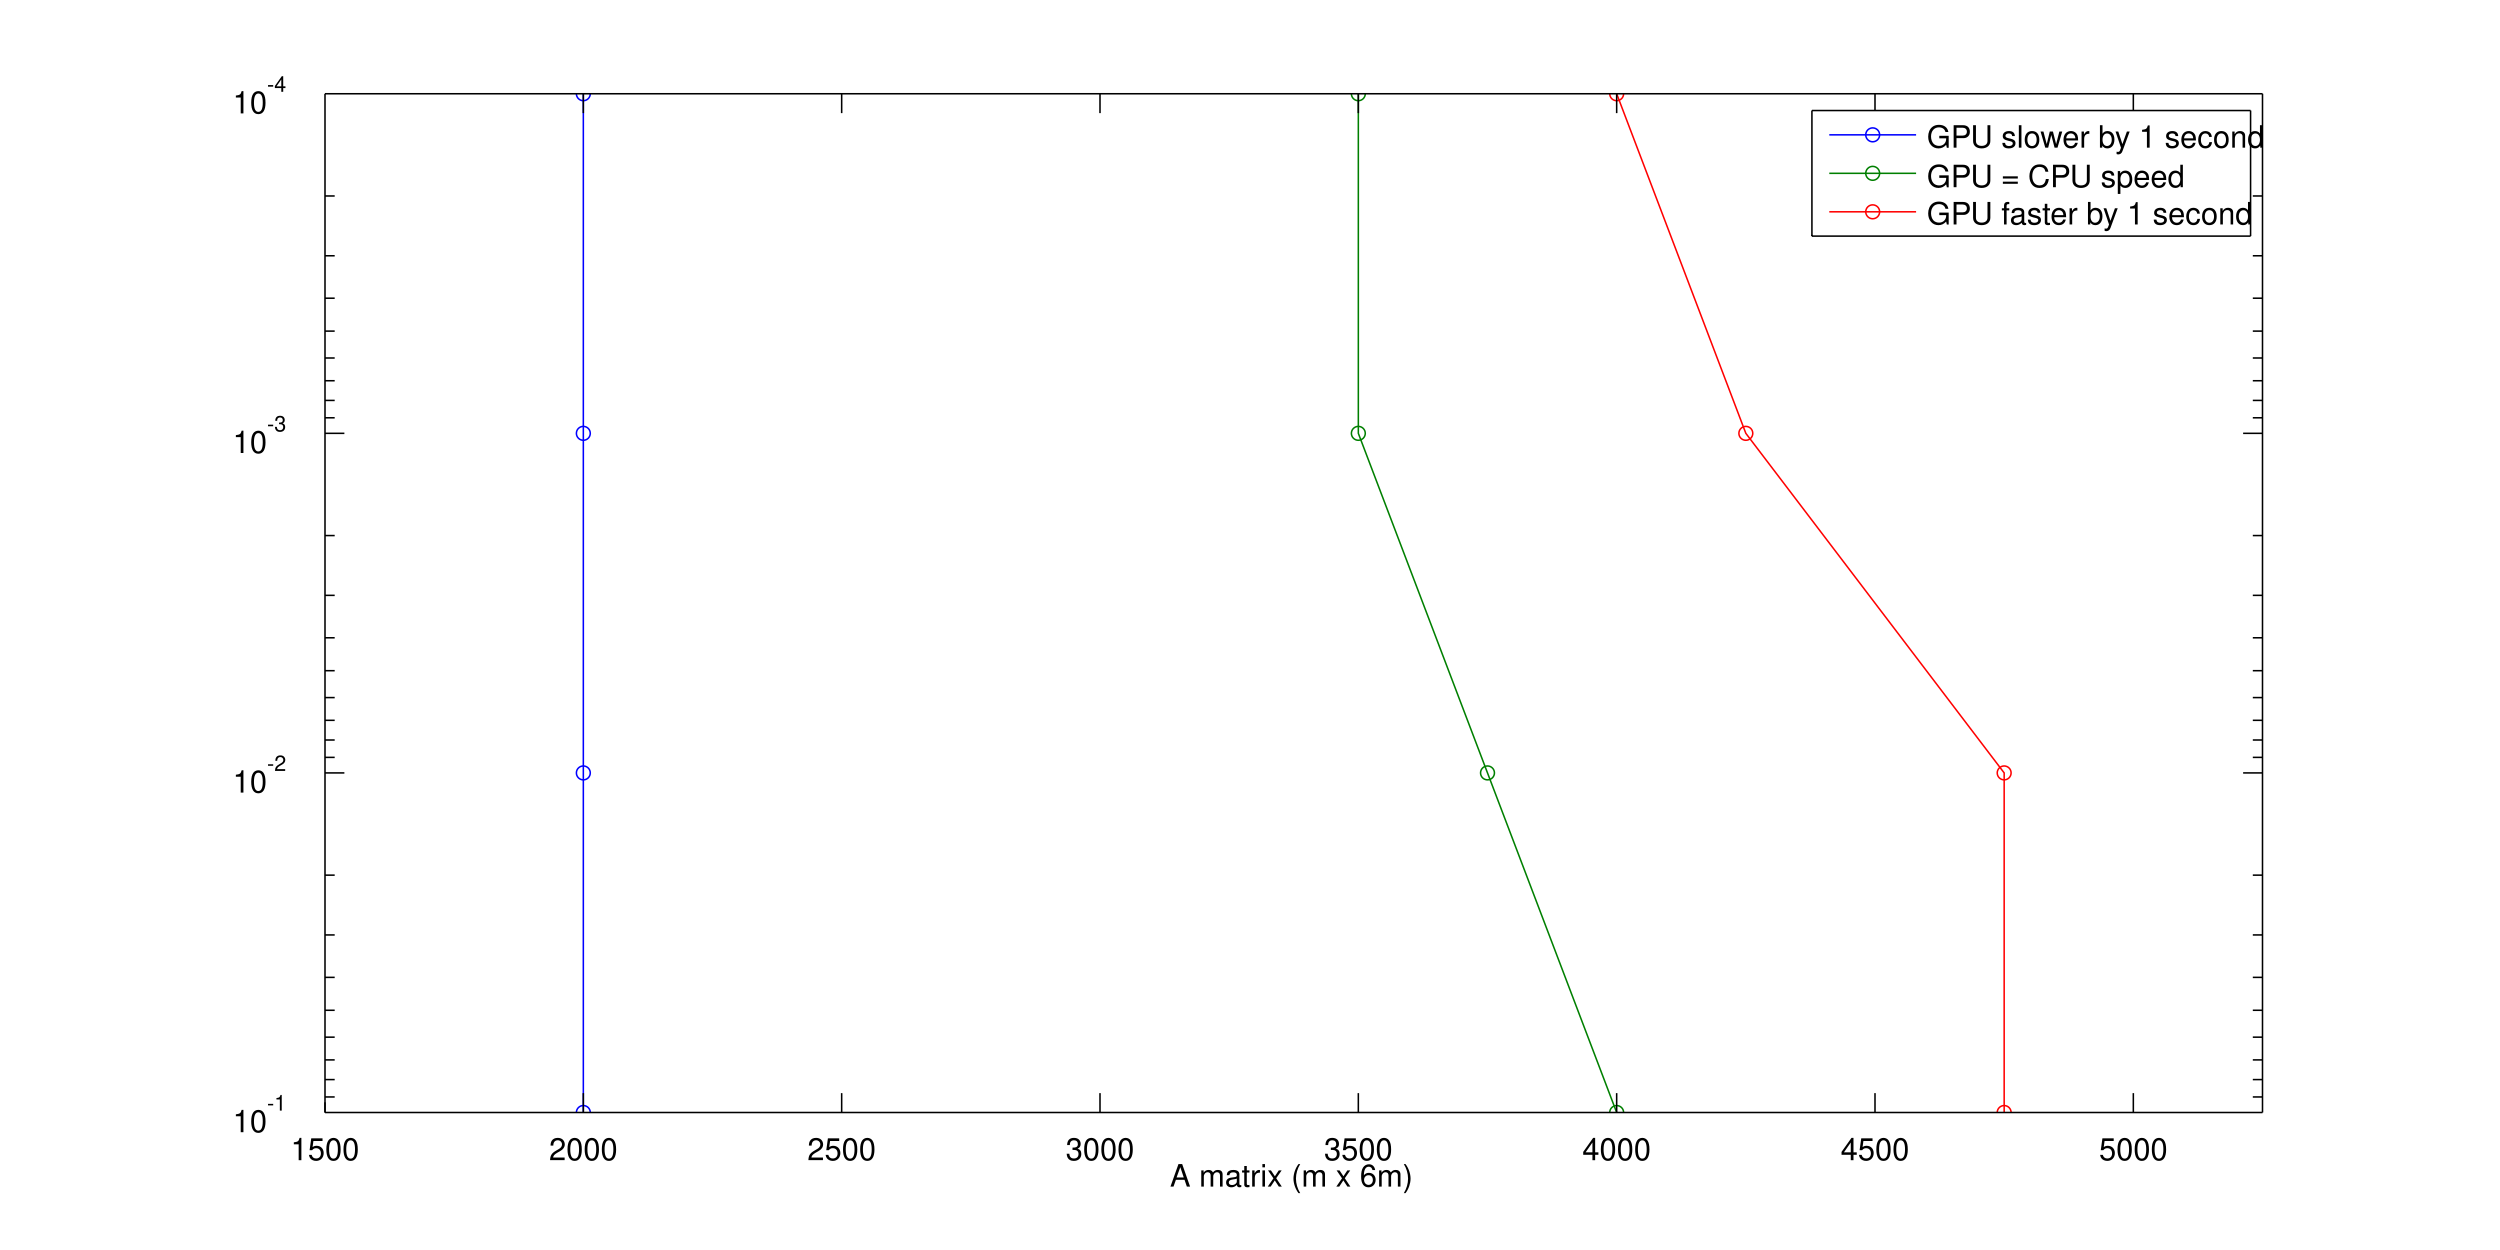
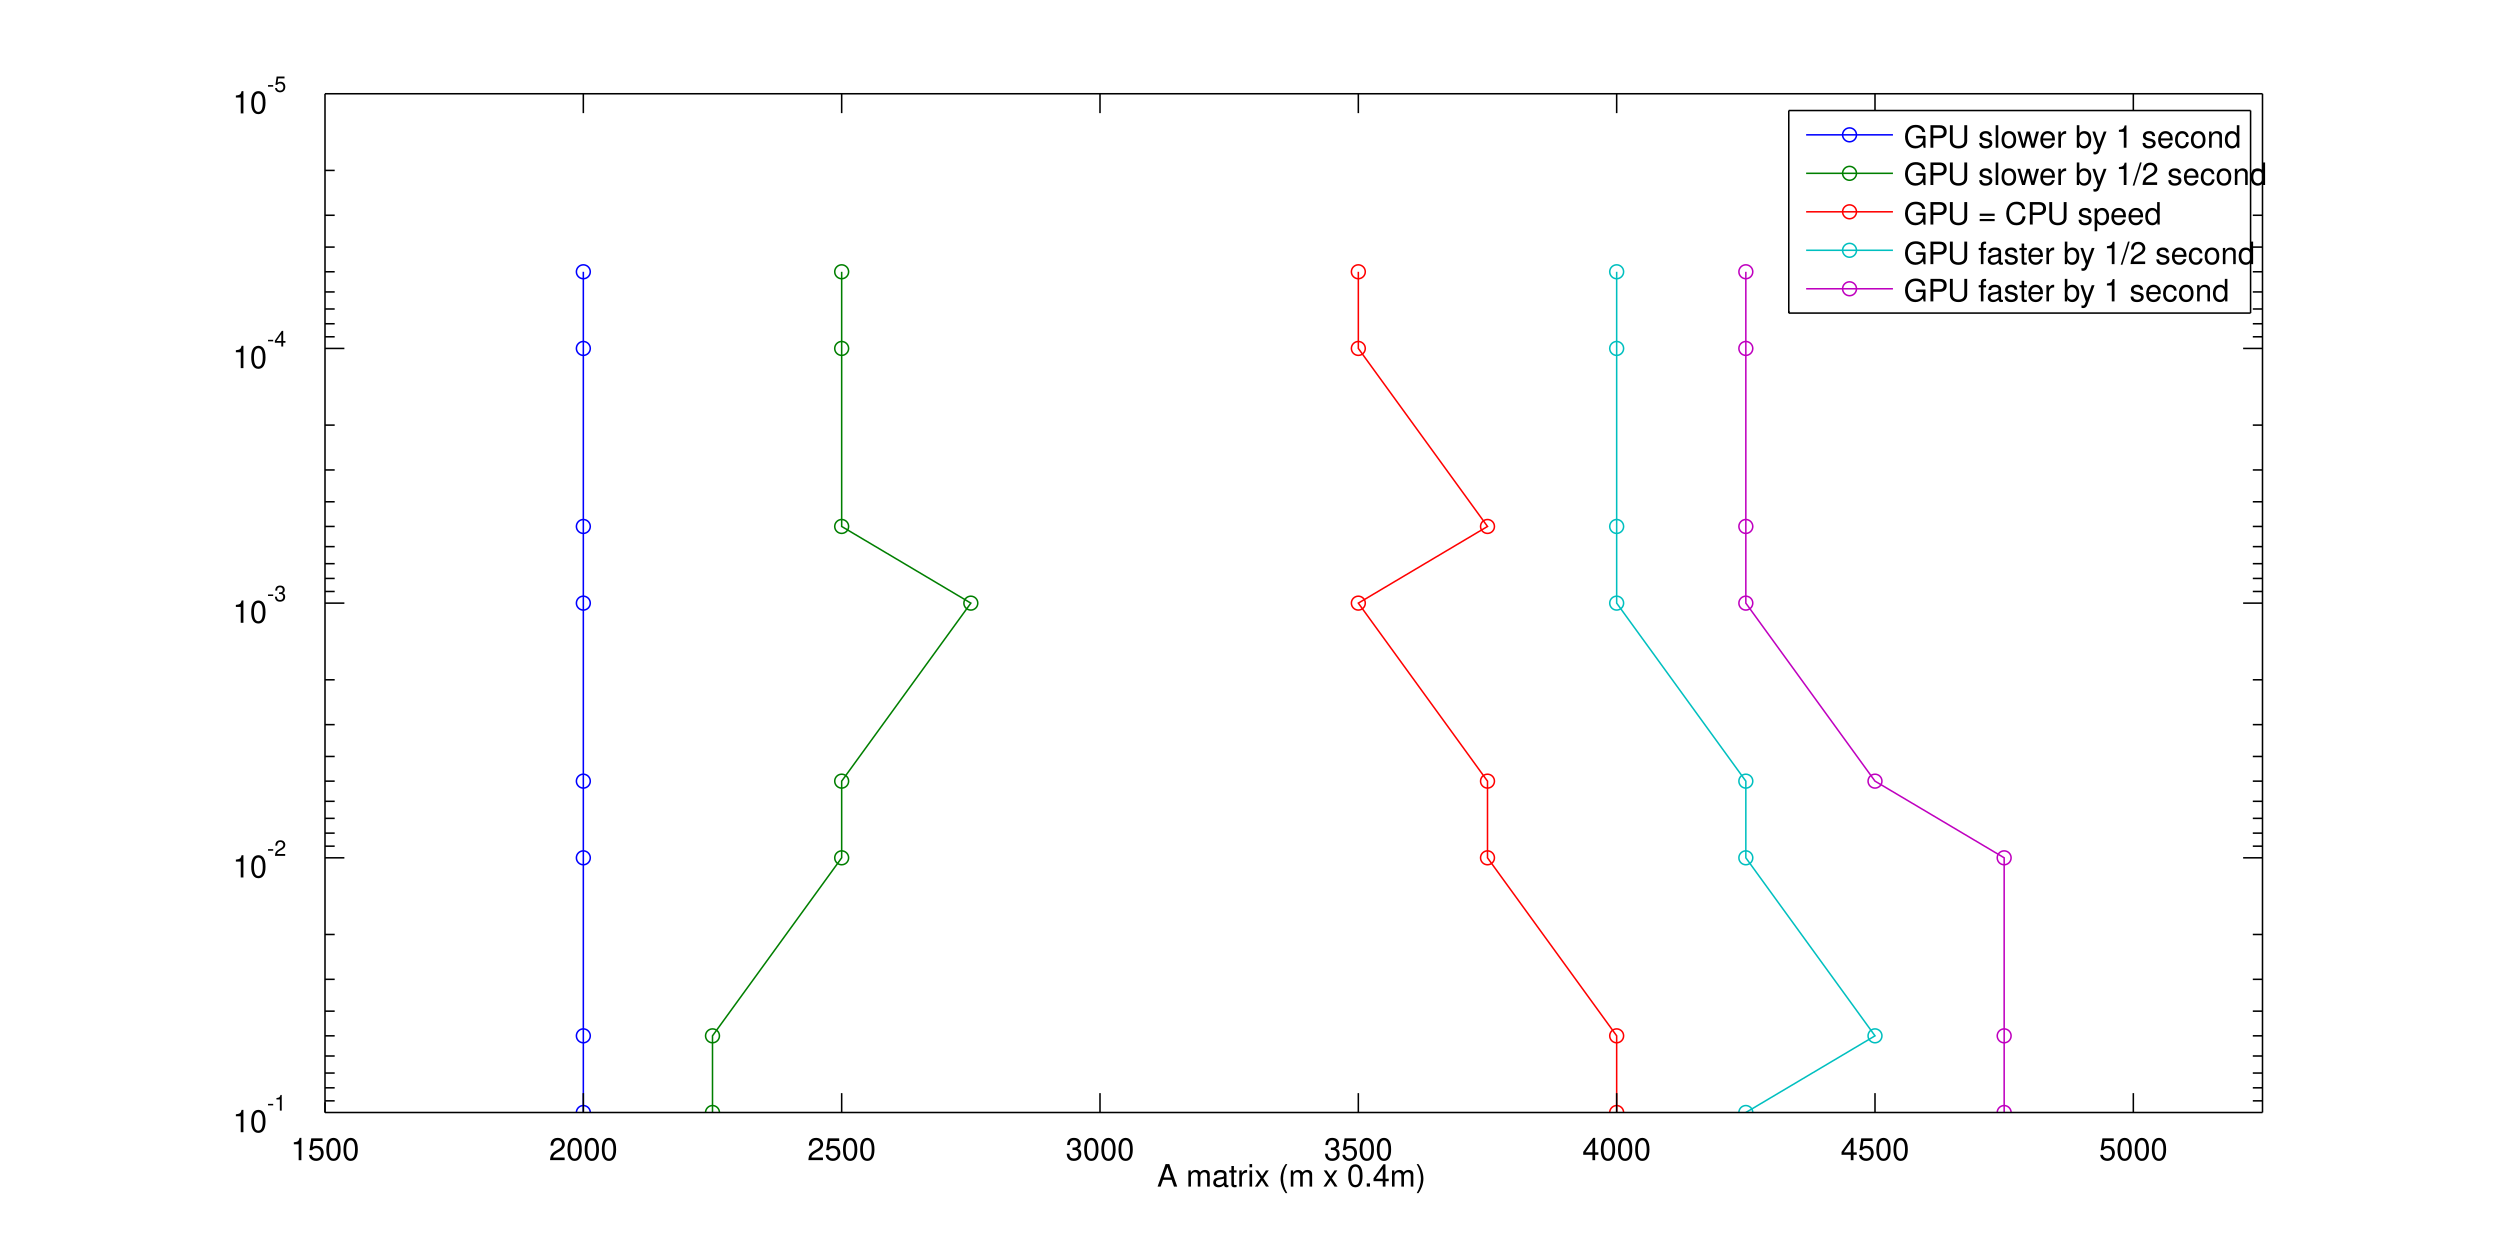
<svg xmlns="http://www.w3.org/2000/svg" preserveAspectRatio="xMinYMin meet" width="100%" height="100%" viewBox="0 0 1080.000 540.000" version="1.1">
  <g id="topgroup">
    <rect x="0" y="0" width="1080.000" height="540.000" fill="#ffffff" stroke="none" />
    <g id="ID000000">
      <clipPath id="ID000001">
        <rect x="140.400" y="40.500" width="837.000" height="440.100" />
      </clipPath>
      <polygon fill="#ffffff" fill-opacity="1.00" stroke="none" stroke-width="0.5pt" stroke-opacity="1.00" stroke-dasharray="none" points="140.400,480.600 977.400,480.600 977.400,40.500 140.400,40.500 " />
      <polygon fill="#ffffff" fill-opacity="1.00" stroke="none" stroke-width="0.5pt" stroke-opacity="1.00" stroke-dasharray="none" points="140.400,40.500 977.400,40.500 977.400,40.500 140.400,40.500 " />
      <polygon fill="#ffffff" fill-opacity="1.00" stroke="none" stroke-width="0.5pt" stroke-opacity="1.00" stroke-dasharray="none" points="140.400,480.600 140.400,480.600 140.400,40.500 140.400,40.500 " />
      <g>
        <g id="ID000002" clip-path="url(#ID000001)">
-           <polyline fill="none" stroke="#0000ff" stroke-width="0.5pt" stroke-dasharray="none" points="252.000,40.500 252.000,187.200 252.000,333.900 252.000,480.600 " />
-           <g>
-             <circle cx="252.000" cy="40.500" r="3.000" fill="none" stroke="#0000ff" stroke-width="0.5pt" />
-             <circle cx="252.000" cy="187.200" r="3.000" fill="none" stroke="#0000ff" stroke-width="0.5pt" />
-             <circle cx="252.000" cy="333.900" r="3.000" fill="none" stroke="#0000ff" stroke-width="0.5pt" />
+           <polyline fill="none" stroke="#0000ff" stroke-width="0.5pt" stroke-dasharray="none" points="252.000,117.404 252.000,150.525 252.000,227.429 252.000,260.550 252.000,337.454 252.000,370.575 252.000,447.479 252.000,480.600 " />
+           <g>
+             <circle cx="252.000" cy="117.404" r="3.000" fill="none" stroke="#0000ff" stroke-width="0.5pt" />
+             <circle cx="252.000" cy="150.525" r="3.000" fill="none" stroke="#0000ff" stroke-width="0.5pt" />
+             <circle cx="252.000" cy="227.429" r="3.000" fill="none" stroke="#0000ff" stroke-width="0.5pt" />
+             <circle cx="252.000" cy="260.550" r="3.000" fill="none" stroke="#0000ff" stroke-width="0.5pt" />
+             <circle cx="252.000" cy="337.454" r="3.000" fill="none" stroke="#0000ff" stroke-width="0.5pt" />
+             <circle cx="252.000" cy="370.575" r="3.000" fill="none" stroke="#0000ff" stroke-width="0.5pt" />
+             <circle cx="252.000" cy="447.479" r="3.000" fill="none" stroke="#0000ff" stroke-width="0.5pt" />
            <circle cx="252.000" cy="480.600" r="3.000" fill="none" stroke="#0000ff" stroke-width="0.5pt" />
          </g>
        </g>
        <g id="ID000003" clip-path="url(#ID000001)">
-           <polyline fill="none" stroke="#007f00" stroke-width="0.5pt" stroke-dasharray="none" points="586.800,40.500 586.800,187.200 642.600,333.900 698.400,480.600 " />
-           <g>
-             <circle cx="586.800" cy="40.500" r="3.000" fill="none" stroke="#007f00" stroke-width="0.5pt" />
-             <circle cx="586.800" cy="187.200" r="3.000" fill="none" stroke="#007f00" stroke-width="0.5pt" />
-             <circle cx="642.600" cy="333.900" r="3.000" fill="none" stroke="#007f00" stroke-width="0.5pt" />
-             <circle cx="698.400" cy="480.600" r="3.000" fill="none" stroke="#007f00" stroke-width="0.5pt" />
+           <polyline fill="none" stroke="#007f00" stroke-width="0.5pt" stroke-dasharray="none" points="363.600,117.404 363.600,150.525 363.600,227.429 419.400,260.550 363.600,337.454 363.600,370.575 307.800,447.479 307.800,480.600 " />
+           <g>
+             <circle cx="363.600" cy="117.404" r="3.000" fill="none" stroke="#007f00" stroke-width="0.5pt" />
+             <circle cx="363.600" cy="150.525" r="3.000" fill="none" stroke="#007f00" stroke-width="0.5pt" />
+             <circle cx="363.600" cy="227.429" r="3.000" fill="none" stroke="#007f00" stroke-width="0.5pt" />
+             <circle cx="419.400" cy="260.550" r="3.000" fill="none" stroke="#007f00" stroke-width="0.5pt" />
+             <circle cx="363.600" cy="337.454" r="3.000" fill="none" stroke="#007f00" stroke-width="0.5pt" />
+             <circle cx="363.600" cy="370.575" r="3.000" fill="none" stroke="#007f00" stroke-width="0.5pt" />
+             <circle cx="307.800" cy="447.479" r="3.000" fill="none" stroke="#007f00" stroke-width="0.5pt" />
+             <circle cx="307.800" cy="480.600" r="3.000" fill="none" stroke="#007f00" stroke-width="0.5pt" />
          </g>
        </g>
        <g id="ID000004" clip-path="url(#ID000001)">
-           <polyline fill="none" stroke="#ff0000" stroke-width="0.5pt" stroke-dasharray="none" points="698.400,40.500 754.200,187.200 865.800,333.900 865.800,480.600 " />
-           <g>
-             <circle cx="698.400" cy="40.500" r="3.000" fill="none" stroke="#ff0000" stroke-width="0.5pt" />
-             <circle cx="754.200" cy="187.200" r="3.000" fill="none" stroke="#ff0000" stroke-width="0.5pt" />
-             <circle cx="865.800" cy="333.900" r="3.000" fill="none" stroke="#ff0000" stroke-width="0.5pt" />
-             <circle cx="865.800" cy="480.600" r="3.000" fill="none" stroke="#ff0000" stroke-width="0.5pt" />
-           </g>
-         </g>
-         <g id="ID000005">
+           <polyline fill="none" stroke="#ff0000" stroke-width="0.5pt" stroke-dasharray="none" points="586.800,117.404 586.800,150.525 642.600,227.429 586.800,260.550 642.600,337.454 642.600,370.575 698.400,447.479 698.400,480.600 " />
+           <g>
+             <circle cx="586.800" cy="117.404" r="3.000" fill="none" stroke="#ff0000" stroke-width="0.5pt" />
+             <circle cx="586.800" cy="150.525" r="3.000" fill="none" stroke="#ff0000" stroke-width="0.5pt" />
+             <circle cx="642.600" cy="227.429" r="3.000" fill="none" stroke="#ff0000" stroke-width="0.5pt" />
+             <circle cx="586.800" cy="260.550" r="3.000" fill="none" stroke="#ff0000" stroke-width="0.5pt" />
+             <circle cx="642.600" cy="337.454" r="3.000" fill="none" stroke="#ff0000" stroke-width="0.5pt" />
+             <circle cx="642.600" cy="370.575" r="3.000" fill="none" stroke="#ff0000" stroke-width="0.5pt" />
+             <circle cx="698.400" cy="447.479" r="3.000" fill="none" stroke="#ff0000" stroke-width="0.5pt" />
+             <circle cx="698.400" cy="480.600" r="3.000" fill="none" stroke="#ff0000" stroke-width="0.5pt" />
+           </g>
+         </g>
+         <g id="ID000005" clip-path="url(#ID000001)">
+           <polyline fill="none" stroke="#00bfbf" stroke-width="0.5pt" stroke-dasharray="none" points="698.400,117.404 698.400,150.525 698.400,227.429 698.400,260.550 754.200,337.454 754.200,370.575 810.000,447.479 754.200,480.600 " />
+           <g>
+             <circle cx="698.400" cy="117.404" r="3.000" fill="none" stroke="#00bfbf" stroke-width="0.5pt" />
+             <circle cx="698.400" cy="150.525" r="3.000" fill="none" stroke="#00bfbf" stroke-width="0.5pt" />
+             <circle cx="698.400" cy="227.429" r="3.000" fill="none" stroke="#00bfbf" stroke-width="0.5pt" />
+             <circle cx="698.400" cy="260.550" r="3.000" fill="none" stroke="#00bfbf" stroke-width="0.5pt" />
+             <circle cx="754.200" cy="337.454" r="3.000" fill="none" stroke="#00bfbf" stroke-width="0.5pt" />
+             <circle cx="754.200" cy="370.575" r="3.000" fill="none" stroke="#00bfbf" stroke-width="0.5pt" />
+             <circle cx="810.000" cy="447.479" r="3.000" fill="none" stroke="#00bfbf" stroke-width="0.5pt" />
+             <circle cx="754.200" cy="480.600" r="3.000" fill="none" stroke="#00bfbf" stroke-width="0.5pt" />
+           </g>
+         </g>
+         <g id="ID000006" clip-path="url(#ID000001)">
+           <polyline fill="none" stroke="#bf00bf" stroke-width="0.5pt" stroke-dasharray="none" points="754.200,117.404 754.200,150.525 754.200,227.429 754.200,260.550 810.000,337.454 865.800,370.575 865.800,447.479 865.800,480.600 " />
+           <g>
+             <circle cx="754.200" cy="117.404" r="3.000" fill="none" stroke="#bf00bf" stroke-width="0.5pt" />
+             <circle cx="754.200" cy="150.525" r="3.000" fill="none" stroke="#bf00bf" stroke-width="0.5pt" />
+             <circle cx="754.200" cy="227.429" r="3.000" fill="none" stroke="#bf00bf" stroke-width="0.5pt" />
+             <circle cx="754.200" cy="260.550" r="3.000" fill="none" stroke="#bf00bf" stroke-width="0.5pt" />
+             <circle cx="810.000" cy="337.454" r="3.000" fill="none" stroke="#bf00bf" stroke-width="0.5pt" />
+             <circle cx="865.800" cy="370.575" r="3.000" fill="none" stroke="#bf00bf" stroke-width="0.5pt" />
+             <circle cx="865.800" cy="447.479" r="3.000" fill="none" stroke="#bf00bf" stroke-width="0.5pt" />
+             <circle cx="865.800" cy="480.600" r="3.000" fill="none" stroke="#bf00bf" stroke-width="0.5pt" />
+           </g>
+         </g>
+         <g id="ID000007">
          <g transform="translate(557.900,512.605)">
            <g transform="rotate(-0.0)">
-               <text x="0.000" y="0.000" font-family="Helvetica" text-anchor="middle" font-size="10pt" fill="#000000">A matrix (m x 6m)</text>
-             </g>
-           </g>
-         </g>
-         <g id="ID000006">
- </g>
-         <g id="ID000007">
- </g>
+               <text x="0.000" y="0.000" font-family="Helvetica" text-anchor="middle" font-size="10pt" fill="#000000">A matrix (m x 0.4m)</text>
+             </g>
+           </g>
+         </g>
        <g id="ID000008">
</g>
        <g id="ID000009">
+ </g>
+         <g id="ID000010">
+ </g>
+         <g id="ID000011">
</g>
      </g>
      <g>
        <polyline fill="none" stroke="#000000" stroke-width="0.5pt" stroke-dasharray="none" points="252.000,480.600 252.000,472.230 " />
        <polyline fill="none" stroke="#000000" stroke-width="0.5pt" stroke-dasharray="none" points="363.600,480.600 363.600,472.230 " />
        <polyline fill="none" stroke="#000000" stroke-width="0.5pt" stroke-dasharray="none" points="475.200,480.600 475.200,472.230 " />
        <polyline fill="none" stroke="#000000" stroke-width="0.5pt" stroke-dasharray="none" points="586.800,480.600 586.800,472.230 " />
        <polyline fill="none" stroke="#000000" stroke-width="0.5pt" stroke-dasharray="none" points="698.400,480.600 698.400,472.230 " />
        <polyline fill="none" stroke="#000000" stroke-width="0.5pt" stroke-dasharray="none" points="810.000,480.600 810.000,472.230 " />
        <polyline fill="none" stroke="#000000" stroke-width="0.5pt" stroke-dasharray="none" points="921.600,480.600 921.600,472.230 " />
        <polyline fill="none" stroke="#000000" stroke-width="0.5pt" stroke-dasharray="none" points="140.400,480.600 977.400,480.600 " />
        <polyline fill="none" stroke="#000000" stroke-width="0.5pt" stroke-dasharray="none" points="252.000,40.500 252.000,48.870 " />
        <polyline fill="none" stroke="#000000" stroke-width="0.5pt" stroke-dasharray="none" points="363.600,40.500 363.600,48.870 " />
        <polyline fill="none" stroke="#000000" stroke-width="0.5pt" stroke-dasharray="none" points="475.200,40.500 475.200,48.870 " />
        <polyline fill="none" stroke="#000000" stroke-width="0.5pt" stroke-dasharray="none" points="586.800,40.500 586.800,48.870 " />
        <polyline fill="none" stroke="#000000" stroke-width="0.5pt" stroke-dasharray="none" points="698.400,40.500 698.400,48.870 " />
        <polyline fill="none" stroke="#000000" stroke-width="0.5pt" stroke-dasharray="none" points="810.000,40.500 810.000,48.870 " />
        <polyline fill="none" stroke="#000000" stroke-width="0.5pt" stroke-dasharray="none" points="921.600,40.500 921.600,48.870 " />
        <polyline fill="none" stroke="#000000" stroke-width="0.5pt" stroke-dasharray="none" points="140.400,40.500 977.400,40.500 " />
        <g transform="translate(140.400,501.202)">
          <g transform="rotate(-0.0)">
            <text x="0.000" y="0.000" font-family="Helvetica" text-anchor="middle" font-size="10pt" fill="#000000">1500</text>
          </g>
        </g>
        <g transform="translate(252.000,501.202)">
          <g transform="rotate(-0.0)">
            <text x="0.000" y="0.000" font-family="Helvetica" text-anchor="middle" font-size="10pt" fill="#000000">2000</text>
          </g>
        </g>
        <g transform="translate(363.600,501.202)">
          <g transform="rotate(-0.0)">
            <text x="0.000" y="0.000" font-family="Helvetica" text-anchor="middle" font-size="10pt" fill="#000000">2500</text>
          </g>
        </g>
        <g transform="translate(475.200,501.202)">
          <g transform="rotate(-0.0)">
            <text x="0.000" y="0.000" font-family="Helvetica" text-anchor="middle" font-size="10pt" fill="#000000">3000</text>
          </g>
        </g>
        <g transform="translate(586.800,501.202)">
          <g transform="rotate(-0.0)">
            <text x="0.000" y="0.000" font-family="Helvetica" text-anchor="middle" font-size="10pt" fill="#000000">3500</text>
          </g>
        </g>
        <g transform="translate(698.400,501.202)">
          <g transform="rotate(-0.0)">
            <text x="0.000" y="0.000" font-family="Helvetica" text-anchor="middle" font-size="10pt" fill="#000000">4000</text>
          </g>
        </g>
        <g transform="translate(810.000,501.202)">
          <g transform="rotate(-0.0)">
            <text x="0.000" y="0.000" font-family="Helvetica" text-anchor="middle" font-size="10pt" fill="#000000">4500</text>
          </g>
        </g>
        <g transform="translate(921.600,501.202)">
          <g transform="rotate(-0.0)">
            <text x="0.000" y="0.000" font-family="Helvetica" text-anchor="middle" font-size="10pt" fill="#000000">5000</text>
          </g>
        </g>
-         <polyline fill="none" stroke="#000000" stroke-width="0.5pt" stroke-dasharray="none" points="140.400,187.200 148.770,187.200 " />
-         <polyline fill="none" stroke="#000000" stroke-width="0.5pt" stroke-dasharray="none" points="140.400,333.900 148.770,333.900 " />
+         <polyline fill="none" stroke="#000000" stroke-width="0.5pt" stroke-dasharray="none" points="140.400,150.525 148.770,150.525 " />
+         <polyline fill="none" stroke="#000000" stroke-width="0.5pt" stroke-dasharray="none" points="140.400,260.550 148.770,260.550 " />
+         <polyline fill="none" stroke="#000000" stroke-width="0.5pt" stroke-dasharray="none" points="140.400,370.575 148.770,370.575 " />
        <polyline fill="none" stroke="#000000" stroke-width="0.5pt" stroke-dasharray="none" points="140.400,480.600 140.400,40.500 " />
-         <polyline fill="none" stroke="#000000" stroke-width="0.5pt" stroke-dasharray="none" points="977.400,187.200 969.030,187.200 " />
-         <polyline fill="none" stroke="#000000" stroke-width="0.5pt" stroke-dasharray="none" points="977.400,333.900 969.030,333.900 " />
+         <polyline fill="none" stroke="#000000" stroke-width="0.5pt" stroke-dasharray="none" points="977.400,150.525 969.030,150.525 " />
+         <polyline fill="none" stroke="#000000" stroke-width="0.5pt" stroke-dasharray="none" points="977.400,260.550 969.030,260.550 " />
+         <polyline fill="none" stroke="#000000" stroke-width="0.5pt" stroke-dasharray="none" points="977.400,370.575 969.030,370.575 " />
        <polyline fill="none" stroke="#000000" stroke-width="0.5pt" stroke-dasharray="none" points="977.400,480.600 977.400,40.500 " />
-         <polyline fill="none" stroke="#000000" stroke-width="0.5pt" stroke-dasharray="none" points="140.400,84.661 144.585,84.661 " />
-         <polyline fill="none" stroke="#000000" stroke-width="0.5pt" stroke-dasharray="none" points="140.400,110.494 144.585,110.494 " />
-         <polyline fill="none" stroke="#000000" stroke-width="0.5pt" stroke-dasharray="none" points="140.400,128.822 144.585,128.822 " />
-         <polyline fill="none" stroke="#000000" stroke-width="0.5pt" stroke-dasharray="none" points="140.400,143.039 144.585,143.039 " />
-         <polyline fill="none" stroke="#000000" stroke-width="0.5pt" stroke-dasharray="none" points="140.400,154.655 144.585,154.655 " />
-         <polyline fill="none" stroke="#000000" stroke-width="0.5pt" stroke-dasharray="none" points="140.400,164.476 144.585,164.476 " />
-         <polyline fill="none" stroke="#000000" stroke-width="0.5pt" stroke-dasharray="none" points="140.400,172.983 144.585,172.983 " />
-         <polyline fill="none" stroke="#000000" stroke-width="0.5pt" stroke-dasharray="none" points="140.400,180.487 144.585,180.487 " />
-         <polyline fill="none" stroke="#000000" stroke-width="0.5pt" stroke-dasharray="none" points="140.400,231.361 144.585,231.361 " />
-         <polyline fill="none" stroke="#000000" stroke-width="0.5pt" stroke-dasharray="none" points="140.400,257.194 144.585,257.194 " />
-         <polyline fill="none" stroke="#000000" stroke-width="0.5pt" stroke-dasharray="none" points="140.400,275.522 144.585,275.522 " />
-         <polyline fill="none" stroke="#000000" stroke-width="0.5pt" stroke-dasharray="none" points="140.400,289.739 144.585,289.739 " />
-         <polyline fill="none" stroke="#000000" stroke-width="0.5pt" stroke-dasharray="none" points="140.400,301.355 144.585,301.355 " />
-         <polyline fill="none" stroke="#000000" stroke-width="0.5pt" stroke-dasharray="none" points="140.400,311.176 144.585,311.176 " />
-         <polyline fill="none" stroke="#000000" stroke-width="0.5pt" stroke-dasharray="none" points="140.400,319.683 144.585,319.683 " />
-         <polyline fill="none" stroke="#000000" stroke-width="0.5pt" stroke-dasharray="none" points="140.400,327.187 144.585,327.187 " />
-         <polyline fill="none" stroke="#000000" stroke-width="0.5pt" stroke-dasharray="none" points="140.400,378.061 144.585,378.061 " />
-         <polyline fill="none" stroke="#000000" stroke-width="0.5pt" stroke-dasharray="none" points="140.400,403.894 144.585,403.894 " />
-         <polyline fill="none" stroke="#000000" stroke-width="0.5pt" stroke-dasharray="none" points="140.400,422.222 144.585,422.222 " />
-         <polyline fill="none" stroke="#000000" stroke-width="0.5pt" stroke-dasharray="none" points="140.400,436.439 144.585,436.439 " />
-         <polyline fill="none" stroke="#000000" stroke-width="0.5pt" stroke-dasharray="none" points="140.400,448.055 144.585,448.055 " />
-         <polyline fill="none" stroke="#000000" stroke-width="0.5pt" stroke-dasharray="none" points="140.400,457.876 144.585,457.876 " />
-         <polyline fill="none" stroke="#000000" stroke-width="0.5pt" stroke-dasharray="none" points="140.400,466.383 144.585,466.383 " />
-         <polyline fill="none" stroke="#000000" stroke-width="0.5pt" stroke-dasharray="none" points="140.400,473.887 144.585,473.887 " />
-         <polyline fill="none" stroke="#000000" stroke-width="0.5pt" stroke-dasharray="none" points="977.400,84.661 973.215,84.661 " />
-         <polyline fill="none" stroke="#000000" stroke-width="0.5pt" stroke-dasharray="none" points="977.400,110.494 973.215,110.494 " />
-         <polyline fill="none" stroke="#000000" stroke-width="0.5pt" stroke-dasharray="none" points="977.400,128.822 973.215,128.822 " />
-         <polyline fill="none" stroke="#000000" stroke-width="0.5pt" stroke-dasharray="none" points="977.400,143.039 973.215,143.039 " />
-         <polyline fill="none" stroke="#000000" stroke-width="0.5pt" stroke-dasharray="none" points="977.400,154.655 973.215,154.655 " />
-         <polyline fill="none" stroke="#000000" stroke-width="0.5pt" stroke-dasharray="none" points="977.400,164.476 973.215,164.476 " />
-         <polyline fill="none" stroke="#000000" stroke-width="0.5pt" stroke-dasharray="none" points="977.400,172.983 973.215,172.983 " />
-         <polyline fill="none" stroke="#000000" stroke-width="0.5pt" stroke-dasharray="none" points="977.400,180.487 973.215,180.487 " />
-         <polyline fill="none" stroke="#000000" stroke-width="0.5pt" stroke-dasharray="none" points="977.400,231.361 973.215,231.361 " />
-         <polyline fill="none" stroke="#000000" stroke-width="0.5pt" stroke-dasharray="none" points="977.400,257.194 973.215,257.194 " />
-         <polyline fill="none" stroke="#000000" stroke-width="0.5pt" stroke-dasharray="none" points="977.400,275.522 973.215,275.522 " />
-         <polyline fill="none" stroke="#000000" stroke-width="0.5pt" stroke-dasharray="none" points="977.400,289.739 973.215,289.739 " />
-         <polyline fill="none" stroke="#000000" stroke-width="0.5pt" stroke-dasharray="none" points="977.400,301.355 973.215,301.355 " />
-         <polyline fill="none" stroke="#000000" stroke-width="0.5pt" stroke-dasharray="none" points="977.400,311.176 973.215,311.176 " />
-         <polyline fill="none" stroke="#000000" stroke-width="0.5pt" stroke-dasharray="none" points="977.400,319.683 973.215,319.683 " />
-         <polyline fill="none" stroke="#000000" stroke-width="0.5pt" stroke-dasharray="none" points="977.400,327.187 973.215,327.187 " />
-         <polyline fill="none" stroke="#000000" stroke-width="0.5pt" stroke-dasharray="none" points="977.400,378.061 973.215,378.061 " />
-         <polyline fill="none" stroke="#000000" stroke-width="0.5pt" stroke-dasharray="none" points="977.400,403.894 973.215,403.894 " />
-         <polyline fill="none" stroke="#000000" stroke-width="0.5pt" stroke-dasharray="none" points="977.400,422.222 973.215,422.222 " />
-         <polyline fill="none" stroke="#000000" stroke-width="0.5pt" stroke-dasharray="none" points="977.400,436.439 973.215,436.439 " />
-         <polyline fill="none" stroke="#000000" stroke-width="0.5pt" stroke-dasharray="none" points="977.400,448.055 973.215,448.055 " />
-         <polyline fill="none" stroke="#000000" stroke-width="0.5pt" stroke-dasharray="none" points="977.400,457.876 973.215,457.876 " />
-         <polyline fill="none" stroke="#000000" stroke-width="0.5pt" stroke-dasharray="none" points="977.400,466.383 973.215,466.383 " />
-         <polyline fill="none" stroke="#000000" stroke-width="0.5pt" stroke-dasharray="none" points="977.400,473.887 973.215,473.887 " />
+         <polyline fill="none" stroke="#000000" stroke-width="0.5pt" stroke-dasharray="none" points="140.400,73.621 144.585,73.621 " />
+         <polyline fill="none" stroke="#000000" stroke-width="0.5pt" stroke-dasharray="none" points="140.400,92.995 144.585,92.995 " />
+         <polyline fill="none" stroke="#000000" stroke-width="0.5pt" stroke-dasharray="none" points="140.400,106.742 144.585,106.742 " />
+         <polyline fill="none" stroke="#000000" stroke-width="0.5pt" stroke-dasharray="none" points="140.400,117.404 144.585,117.404 " />
+         <polyline fill="none" stroke="#000000" stroke-width="0.5pt" stroke-dasharray="none" points="140.400,126.116 144.585,126.116 " />
+         <polyline fill="none" stroke="#000000" stroke-width="0.5pt" stroke-dasharray="none" points="140.400,133.482 144.585,133.482 " />
+         <polyline fill="none" stroke="#000000" stroke-width="0.5pt" stroke-dasharray="none" points="140.400,139.862 144.585,139.862 " />
+         <polyline fill="none" stroke="#000000" stroke-width="0.5pt" stroke-dasharray="none" points="140.400,145.491 144.585,145.491 " />
+         <polyline fill="none" stroke="#000000" stroke-width="0.5pt" stroke-dasharray="none" points="140.400,183.646 144.585,183.646 " />
+         <polyline fill="none" stroke="#000000" stroke-width="0.5pt" stroke-dasharray="none" points="140.400,203.020 144.585,203.020 " />
+         <polyline fill="none" stroke="#000000" stroke-width="0.5pt" stroke-dasharray="none" points="140.400,216.767 144.585,216.767 " />
+         <polyline fill="none" stroke="#000000" stroke-width="0.5pt" stroke-dasharray="none" points="140.400,227.429 144.585,227.429 " />
+         <polyline fill="none" stroke="#000000" stroke-width="0.5pt" stroke-dasharray="none" points="140.400,236.141 144.585,236.141 " />
+         <polyline fill="none" stroke="#000000" stroke-width="0.5pt" stroke-dasharray="none" points="140.400,243.507 144.585,243.507 " />
+         <polyline fill="none" stroke="#000000" stroke-width="0.5pt" stroke-dasharray="none" points="140.400,249.887 144.585,249.887 " />
+         <polyline fill="none" stroke="#000000" stroke-width="0.5pt" stroke-dasharray="none" points="140.400,255.516 144.585,255.516 " />
+         <polyline fill="none" stroke="#000000" stroke-width="0.5pt" stroke-dasharray="none" points="140.400,293.671 144.585,293.671 " />
+         <polyline fill="none" stroke="#000000" stroke-width="0.5pt" stroke-dasharray="none" points="140.400,313.045 144.585,313.045 " />
+         <polyline fill="none" stroke="#000000" stroke-width="0.5pt" stroke-dasharray="none" points="140.400,326.792 144.585,326.792 " />
+         <polyline fill="none" stroke="#000000" stroke-width="0.5pt" stroke-dasharray="none" points="140.400,337.454 144.585,337.454 " />
+         <polyline fill="none" stroke="#000000" stroke-width="0.5pt" stroke-dasharray="none" points="140.400,346.166 144.585,346.166 " />
+         <polyline fill="none" stroke="#000000" stroke-width="0.5pt" stroke-dasharray="none" points="140.400,353.532 144.585,353.532 " />
+         <polyline fill="none" stroke="#000000" stroke-width="0.5pt" stroke-dasharray="none" points="140.400,359.912 144.585,359.912 " />
+         <polyline fill="none" stroke="#000000" stroke-width="0.5pt" stroke-dasharray="none" points="140.400,365.541 144.585,365.541 " />
+         <polyline fill="none" stroke="#000000" stroke-width="0.5pt" stroke-dasharray="none" points="140.400,403.696 144.585,403.696 " />
+         <polyline fill="none" stroke="#000000" stroke-width="0.5pt" stroke-dasharray="none" points="140.400,423.070 144.585,423.070 " />
+         <polyline fill="none" stroke="#000000" stroke-width="0.5pt" stroke-dasharray="none" points="140.400,436.817 144.585,436.817 " />
+         <polyline fill="none" stroke="#000000" stroke-width="0.5pt" stroke-dasharray="none" points="140.400,447.479 144.585,447.479 " />
+         <polyline fill="none" stroke="#000000" stroke-width="0.5pt" stroke-dasharray="none" points="140.400,456.191 144.585,456.191 " />
+         <polyline fill="none" stroke="#000000" stroke-width="0.5pt" stroke-dasharray="none" points="140.400,463.557 144.585,463.557 " />
+         <polyline fill="none" stroke="#000000" stroke-width="0.5pt" stroke-dasharray="none" points="140.400,469.937 144.585,469.937 " />
+         <polyline fill="none" stroke="#000000" stroke-width="0.5pt" stroke-dasharray="none" points="140.400,475.566 144.585,475.566 " />
+         <polyline fill="none" stroke="#000000" stroke-width="0.5pt" stroke-dasharray="none" points="977.400,73.621 973.215,73.621 " />
+         <polyline fill="none" stroke="#000000" stroke-width="0.5pt" stroke-dasharray="none" points="977.400,92.995 973.215,92.995 " />
+         <polyline fill="none" stroke="#000000" stroke-width="0.5pt" stroke-dasharray="none" points="977.400,106.742 973.215,106.742 " />
+         <polyline fill="none" stroke="#000000" stroke-width="0.5pt" stroke-dasharray="none" points="977.400,117.404 973.215,117.404 " />
+         <polyline fill="none" stroke="#000000" stroke-width="0.5pt" stroke-dasharray="none" points="977.400,126.116 973.215,126.116 " />
+         <polyline fill="none" stroke="#000000" stroke-width="0.5pt" stroke-dasharray="none" points="977.400,133.482 973.215,133.482 " />
+         <polyline fill="none" stroke="#000000" stroke-width="0.5pt" stroke-dasharray="none" points="977.400,139.862 973.215,139.862 " />
+         <polyline fill="none" stroke="#000000" stroke-width="0.5pt" stroke-dasharray="none" points="977.400,145.491 973.215,145.491 " />
+         <polyline fill="none" stroke="#000000" stroke-width="0.5pt" stroke-dasharray="none" points="977.400,183.646 973.215,183.646 " />
+         <polyline fill="none" stroke="#000000" stroke-width="0.5pt" stroke-dasharray="none" points="977.400,203.020 973.215,203.020 " />
+         <polyline fill="none" stroke="#000000" stroke-width="0.5pt" stroke-dasharray="none" points="977.400,216.767 973.215,216.767 " />
+         <polyline fill="none" stroke="#000000" stroke-width="0.5pt" stroke-dasharray="none" points="977.400,227.429 973.215,227.429 " />
+         <polyline fill="none" stroke="#000000" stroke-width="0.5pt" stroke-dasharray="none" points="977.400,236.141 973.215,236.141 " />
+         <polyline fill="none" stroke="#000000" stroke-width="0.5pt" stroke-dasharray="none" points="977.400,243.507 973.215,243.507 " />
+         <polyline fill="none" stroke="#000000" stroke-width="0.5pt" stroke-dasharray="none" points="977.400,249.887 973.215,249.887 " />
+         <polyline fill="none" stroke="#000000" stroke-width="0.5pt" stroke-dasharray="none" points="977.400,255.516 973.215,255.516 " />
+         <polyline fill="none" stroke="#000000" stroke-width="0.5pt" stroke-dasharray="none" points="977.400,293.671 973.215,293.671 " />
+         <polyline fill="none" stroke="#000000" stroke-width="0.5pt" stroke-dasharray="none" points="977.400,313.045 973.215,313.045 " />
+         <polyline fill="none" stroke="#000000" stroke-width="0.5pt" stroke-dasharray="none" points="977.400,326.792 973.215,326.792 " />
+         <polyline fill="none" stroke="#000000" stroke-width="0.5pt" stroke-dasharray="none" points="977.400,337.454 973.215,337.454 " />
+         <polyline fill="none" stroke="#000000" stroke-width="0.5pt" stroke-dasharray="none" points="977.400,346.166 973.215,346.166 " />
+         <polyline fill="none" stroke="#000000" stroke-width="0.5pt" stroke-dasharray="none" points="977.400,353.532 973.215,353.532 " />
+         <polyline fill="none" stroke="#000000" stroke-width="0.5pt" stroke-dasharray="none" points="977.400,359.912 973.215,359.912 " />
+         <polyline fill="none" stroke="#000000" stroke-width="0.5pt" stroke-dasharray="none" points="977.400,365.541 973.215,365.541 " />
+         <polyline fill="none" stroke="#000000" stroke-width="0.5pt" stroke-dasharray="none" points="977.400,403.696 973.215,403.696 " />
+         <polyline fill="none" stroke="#000000" stroke-width="0.5pt" stroke-dasharray="none" points="977.400,423.070 973.215,423.070 " />
+         <polyline fill="none" stroke="#000000" stroke-width="0.5pt" stroke-dasharray="none" points="977.400,436.817 973.215,436.817 " />
+         <polyline fill="none" stroke="#000000" stroke-width="0.5pt" stroke-dasharray="none" points="977.400,447.479 973.215,447.479 " />
+         <polyline fill="none" stroke="#000000" stroke-width="0.5pt" stroke-dasharray="none" points="977.400,456.191 973.215,456.191 " />
+         <polyline fill="none" stroke="#000000" stroke-width="0.5pt" stroke-dasharray="none" points="977.400,463.557 973.215,463.557 " />
+         <polyline fill="none" stroke="#000000" stroke-width="0.5pt" stroke-dasharray="none" points="977.400,469.937 973.215,469.937 " />
+         <polyline fill="none" stroke="#000000" stroke-width="0.5pt" stroke-dasharray="none" points="977.400,475.566 973.215,475.566 " />
        <g transform="translate(123.660,49.000)">
          <g transform="rotate(-0.0)">
+             <text x="0.000" y="0.000" font-family="Helvetica" text-anchor="end" font-size="10pt" fill="#000000">10<tspan font-size="7.0pt" dy="-7.0pt">-5</tspan>
+             </text>
+           </g>
+         </g>
+         <g transform="translate(123.660,159.025)">
+           <g transform="rotate(-0.0)">
            <text x="0.000" y="0.000" font-family="Helvetica" text-anchor="end" font-size="10pt" fill="#000000">10<tspan font-size="7.0pt" dy="-7.0pt">-4</tspan>
            </text>
          </g>
        </g>
-         <g transform="translate(123.660,195.700)">
+         <g transform="translate(123.660,269.050)">
          <g transform="rotate(-0.0)">
            <text x="0.000" y="0.000" font-family="Helvetica" text-anchor="end" font-size="10pt" fill="#000000">10<tspan font-size="7.0pt" dy="-7.0pt">-3</tspan>
            </text>
          </g>
        </g>
-         <g transform="translate(123.660,342.400)">
+         <g transform="translate(123.660,379.075)">
          <g transform="rotate(-0.0)">
            <text x="0.000" y="0.000" font-family="Helvetica" text-anchor="end" font-size="10pt" fill="#000000">10<tspan font-size="7.0pt" dy="-7.0pt">-2</tspan>
            </text>
          </g>
        </g>
        <g transform="translate(123.660,489.100)">
          <g transform="rotate(-0.0)">
            <text x="0.000" y="0.000" font-family="Helvetica" text-anchor="end" font-size="10pt" fill="#000000">10<tspan font-size="7.0pt" dy="-7.0pt">-1</tspan>
            </text>
          </g>
        </g>
        <polyline fill="none" stroke="#000000" stroke-width="0.5pt" stroke-dasharray="none" points="140.400,480.600 140.400,476.199 " />
        <polyline fill="none" stroke="#000000" stroke-width="0.5pt" stroke-dasharray="none" points="140.400,480.600 140.400,480.600 " />
      </g>
    </g>
-     <g id="ID000010">
-       <clipPath id="ID000011">
-         <rect x="782.750" y="47.750" width="189.500" height="54.250" />
+     <g id="ID000012">
+       <clipPath id="ID000013">
+         <rect x="772.750" y="47.750" width="199.500" height="87.500" />
      </clipPath>
-       <polygon fill="#ffffff" fill-opacity="1.00" stroke="none" stroke-width="0.5pt" stroke-opacity="1.00" stroke-dasharray="none" points="782.750,102.000 972.250,102.000 972.250,47.750 782.750,47.750 " />
-       <polygon fill="#ffffff" fill-opacity="1.00" stroke="none" stroke-width="0.5pt" stroke-opacity="1.00" stroke-dasharray="none" points="782.750,47.750 972.250,47.750 972.250,47.750 782.750,47.750 " />
-       <polygon fill="#ffffff" fill-opacity="1.00" stroke="none" stroke-width="0.5pt" stroke-opacity="1.00" stroke-dasharray="none" points="782.750,102.000 782.750,102.000 782.750,47.750 782.750,47.750 " />
+       <polygon fill="#ffffff" fill-opacity="1.00" stroke="none" stroke-width="0.5pt" stroke-opacity="1.00" stroke-dasharray="none" points="772.750,135.250 972.250,135.250 972.250,47.750 772.750,47.750 " />
+       <polygon fill="#ffffff" fill-opacity="1.00" stroke="none" stroke-width="0.5pt" stroke-opacity="1.00" stroke-dasharray="none" points="772.750,47.750 972.250,47.750 972.250,47.750 772.750,47.750 " />
+       <polygon fill="#ffffff" fill-opacity="1.00" stroke="none" stroke-width="0.5pt" stroke-opacity="1.00" stroke-dasharray="none" points="772.750,135.250 772.750,135.250 772.750,47.750 772.750,47.750 " />
      <g>
-         <g id="ID000012">
-           <g transform="translate(832.381,63.803)">
+         <g id="ID000014">
+           <g transform="translate(822.374,63.816)">
            <g transform="rotate(-0.0)">
              <text x="0.000" y="0.000" font-family="Helvetica" text-anchor="start" font-size="10pt" fill="#000000">GPU slower by 1 second</text>
            </g>
          </g>
        </g>
-         <g id="ID000013" clip-path="url(#ID000011)">
-           <polyline fill="none" stroke="#0000ff" stroke-width="0.5pt" stroke-dasharray="none" points="790.250,58.250 827.750,58.250 " />
-           <g>
- </g>
-         </g>
-         <g id="ID000014" clip-path="url(#ID000011)">
-           <g>
-             <circle cx="809.000" cy="58.250" r="3.000" fill="none" stroke="#0000ff" stroke-width="0.5pt" />
-           </g>
-         </g>
-         <g id="ID000015">
-           <g transform="translate(832.381,80.882)">
+         <g id="ID000015" clip-path="url(#ID000013)">
+           <polyline fill="none" stroke="#0000ff" stroke-width="0.5pt" stroke-dasharray="none" points="780.250,58.250 817.750,58.250 " />
+           <g>
+ </g>
+         </g>
+         <g id="ID000016" clip-path="url(#ID000013)">
+           <g>
+             <circle cx="799.000" cy="58.250" r="3.000" fill="none" stroke="#0000ff" stroke-width="0.5pt" />
+           </g>
+         </g>
+         <g id="ID000017">
+           <g transform="translate(822.374,79.908)">
+             <g transform="rotate(-0.0)">
+               <text x="0.000" y="0.000" font-family="Helvetica" text-anchor="start" font-size="10pt" fill="#000000">GPU slower by 1/2 second</text>
+             </g>
+           </g>
+         </g>
+         <g id="ID000018" clip-path="url(#ID000013)">
+           <polyline fill="none" stroke="#007f00" stroke-width="0.5pt" stroke-dasharray="none" points="780.250,74.875 817.750,74.875 " />
+           <g>
+ </g>
+         </g>
+         <g id="ID000019" clip-path="url(#ID000013)">
+           <g>
+             <circle cx="799.000" cy="74.875" r="3.000" fill="none" stroke="#007f00" stroke-width="0.5pt" />
+           </g>
+         </g>
+         <g id="ID000020">
+           <g transform="translate(822.374,97.006)">
            <g transform="rotate(-0.0)">
              <text x="0.000" y="0.000" font-family="Helvetica" text-anchor="start" font-size="10pt" fill="#000000">GPU = CPU speed</text>
            </g>
          </g>
        </g>
-         <g id="ID000016" clip-path="url(#ID000011)">
-           <polyline fill="none" stroke="#007f00" stroke-width="0.5pt" stroke-dasharray="none" points="790.250,74.875 827.750,74.875 " />
-           <g>
- </g>
-         </g>
-         <g id="ID000017" clip-path="url(#ID000011)">
-           <g>
-             <circle cx="809.000" cy="74.875" r="3.000" fill="none" stroke="#007f00" stroke-width="0.5pt" />
-           </g>
-         </g>
-         <g id="ID000018">
-           <g transform="translate(832.381,96.956)">
+         <g id="ID000021" clip-path="url(#ID000013)">
+           <polyline fill="none" stroke="#ff0000" stroke-width="0.5pt" stroke-dasharray="none" points="780.250,91.500 817.750,91.500 " />
+           <g>
+ </g>
+         </g>
+         <g id="ID000022" clip-path="url(#ID000013)">
+           <g>
+             <circle cx="799.000" cy="91.500" r="3.000" fill="none" stroke="#ff0000" stroke-width="0.5pt" />
+           </g>
+         </g>
+         <g id="ID000023">
+           <g transform="translate(822.374,114.103)">
+             <g transform="rotate(-0.0)">
+               <text x="0.000" y="0.000" font-family="Helvetica" text-anchor="start" font-size="10pt" fill="#000000">GPU faster by 1/2 second</text>
+             </g>
+           </g>
+         </g>
+         <g id="ID000024" clip-path="url(#ID000013)">
+           <polyline fill="none" stroke="#00bfbf" stroke-width="0.5pt" stroke-dasharray="none" points="780.250,108.125 817.750,108.125 " />
+           <g>
+ </g>
+         </g>
+         <g id="ID000025" clip-path="url(#ID000013)">
+           <g>
+             <circle cx="799.000" cy="108.125" r="3.000" fill="none" stroke="#00bfbf" stroke-width="0.5pt" />
+           </g>
+         </g>
+         <g id="ID000026">
+           <g transform="translate(822.374,130.195)">
            <g transform="rotate(-0.0)">
              <text x="0.000" y="0.000" font-family="Helvetica" text-anchor="start" font-size="10pt" fill="#000000">GPU faster by 1 second</text>
            </g>
          </g>
        </g>
-         <g id="ID000019" clip-path="url(#ID000011)">
-           <polyline fill="none" stroke="#ff0000" stroke-width="0.5pt" stroke-dasharray="none" points="790.250,91.500 827.750,91.500 " />
-           <g>
- </g>
-         </g>
-         <g id="ID000020" clip-path="url(#ID000011)">
-           <g>
-             <circle cx="809.000" cy="91.500" r="3.000" fill="none" stroke="#ff0000" stroke-width="0.5pt" />
-           </g>
-         </g>
-         <g id="ID000021">
- </g>
-         <g id="ID000022">
- </g>
-         <g id="ID000023">
+         <g id="ID000027" clip-path="url(#ID000013)">
+           <polyline fill="none" stroke="#bf00bf" stroke-width="0.5pt" stroke-dasharray="none" points="780.250,124.750 817.750,124.750 " />
+           <g>
+ </g>
+         </g>
+         <g id="ID000028" clip-path="url(#ID000013)">
+           <g>
+             <circle cx="799.000" cy="124.750" r="3.000" fill="none" stroke="#bf00bf" stroke-width="0.5pt" />
+           </g>
+         </g>
+         <g id="ID000029">
+ </g>
+         <g id="ID000030">
+ </g>
+         <g id="ID000031">
</g>
      </g>
      <g>
-         <polyline fill="none" stroke="#000000" stroke-width="0.5pt" stroke-dasharray="none" points="782.750,102.000 972.250,102.000 " />
-         <polyline fill="none" stroke="#000000" stroke-width="0.5pt" stroke-dasharray="none" points="782.750,47.750 972.250,47.750 " />
-         <polyline fill="none" stroke="#000000" stroke-width="0.5pt" stroke-dasharray="none" points="782.750,102.000 782.750,47.750 " />
-         <polyline fill="none" stroke="#000000" stroke-width="0.5pt" stroke-dasharray="none" points="972.250,102.000 972.250,47.750 " />
-         <polyline fill="none" stroke="#000000" stroke-width="0.5pt" stroke-dasharray="none" points="782.750,102.000 782.750,101.458 " />
-         <polyline fill="none" stroke="#000000" stroke-width="0.5pt" stroke-dasharray="none" points="782.750,102.000 782.750,102.000 " />
+         <polyline fill="none" stroke="#000000" stroke-width="0.5pt" stroke-dasharray="none" points="772.750,135.250 972.250,135.250 " />
+         <polyline fill="none" stroke="#000000" stroke-width="0.5pt" stroke-dasharray="none" points="772.750,47.750 972.250,47.750 " />
+         <polyline fill="none" stroke="#000000" stroke-width="0.5pt" stroke-dasharray="none" points="772.750,135.250 772.750,47.750 " />
+         <polyline fill="none" stroke="#000000" stroke-width="0.5pt" stroke-dasharray="none" points="972.250,135.250 972.250,47.750 " />
+         <polyline fill="none" stroke="#000000" stroke-width="0.5pt" stroke-dasharray="none" points="772.750,135.250 772.750,134.375 " />
+         <polyline fill="none" stroke="#000000" stroke-width="0.5pt" stroke-dasharray="none" points="772.750,135.250 772.750,135.250 " />
      </g>
    </g>
  </g>
</svg>
